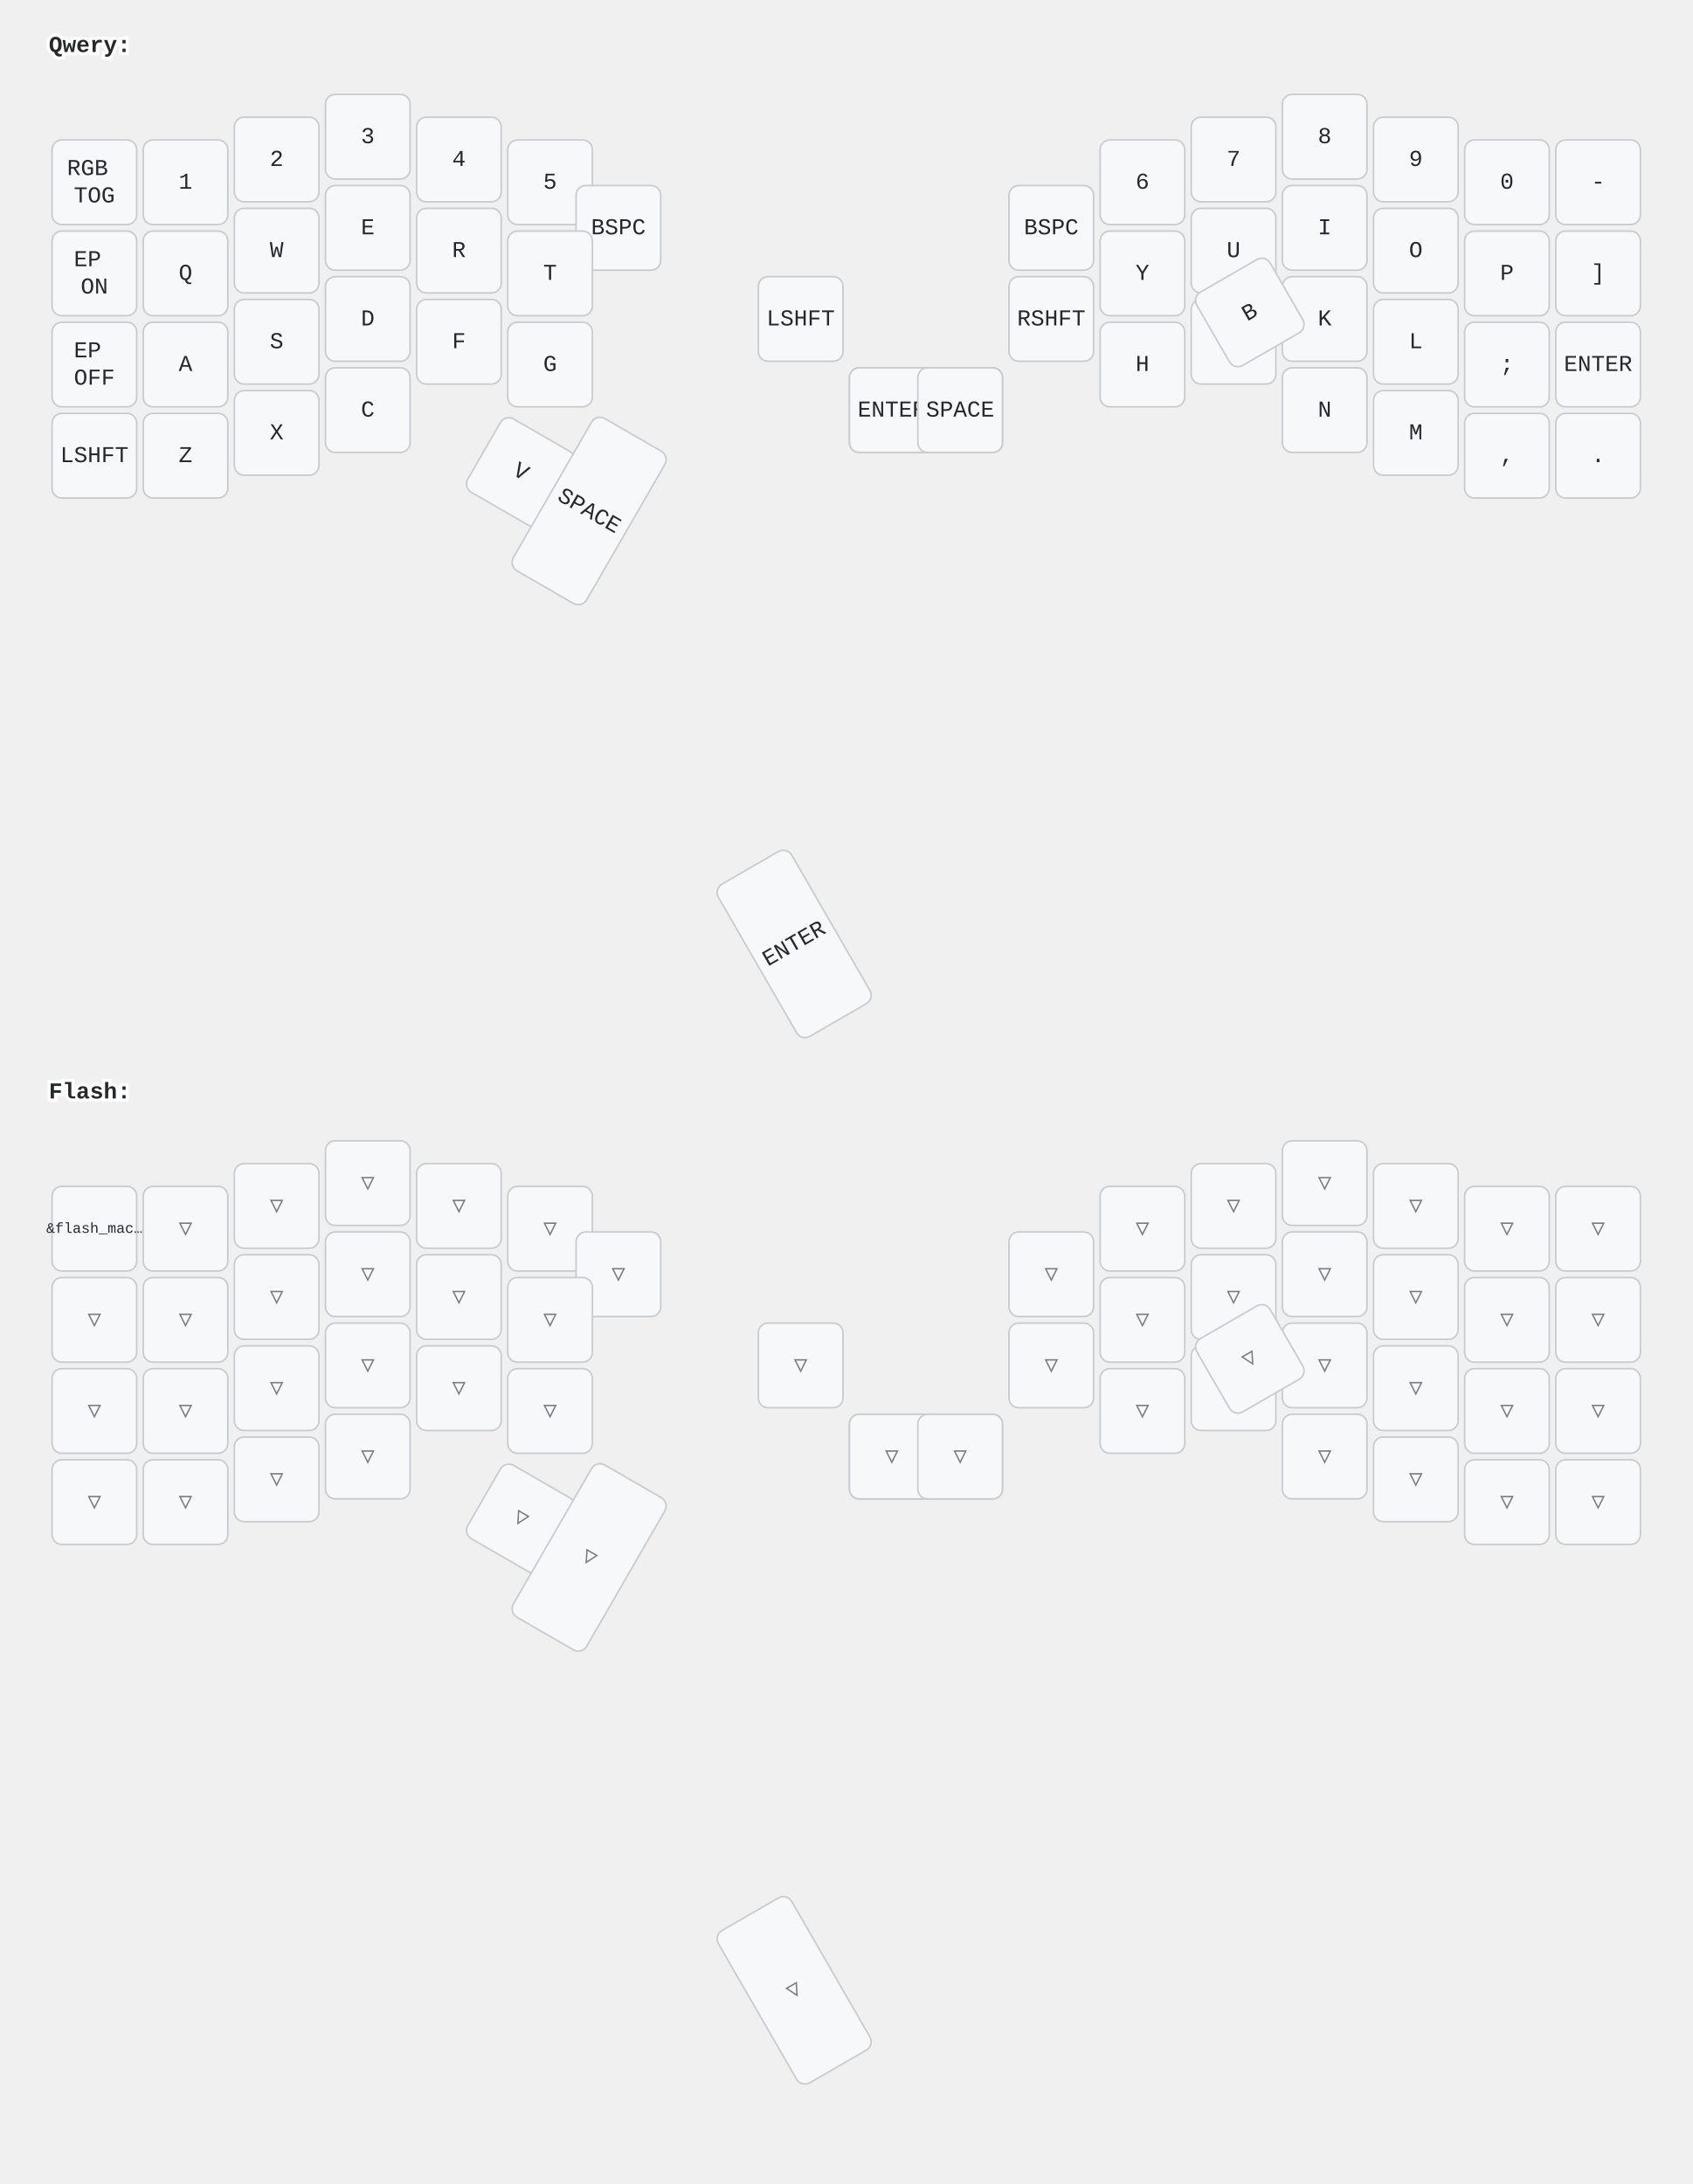
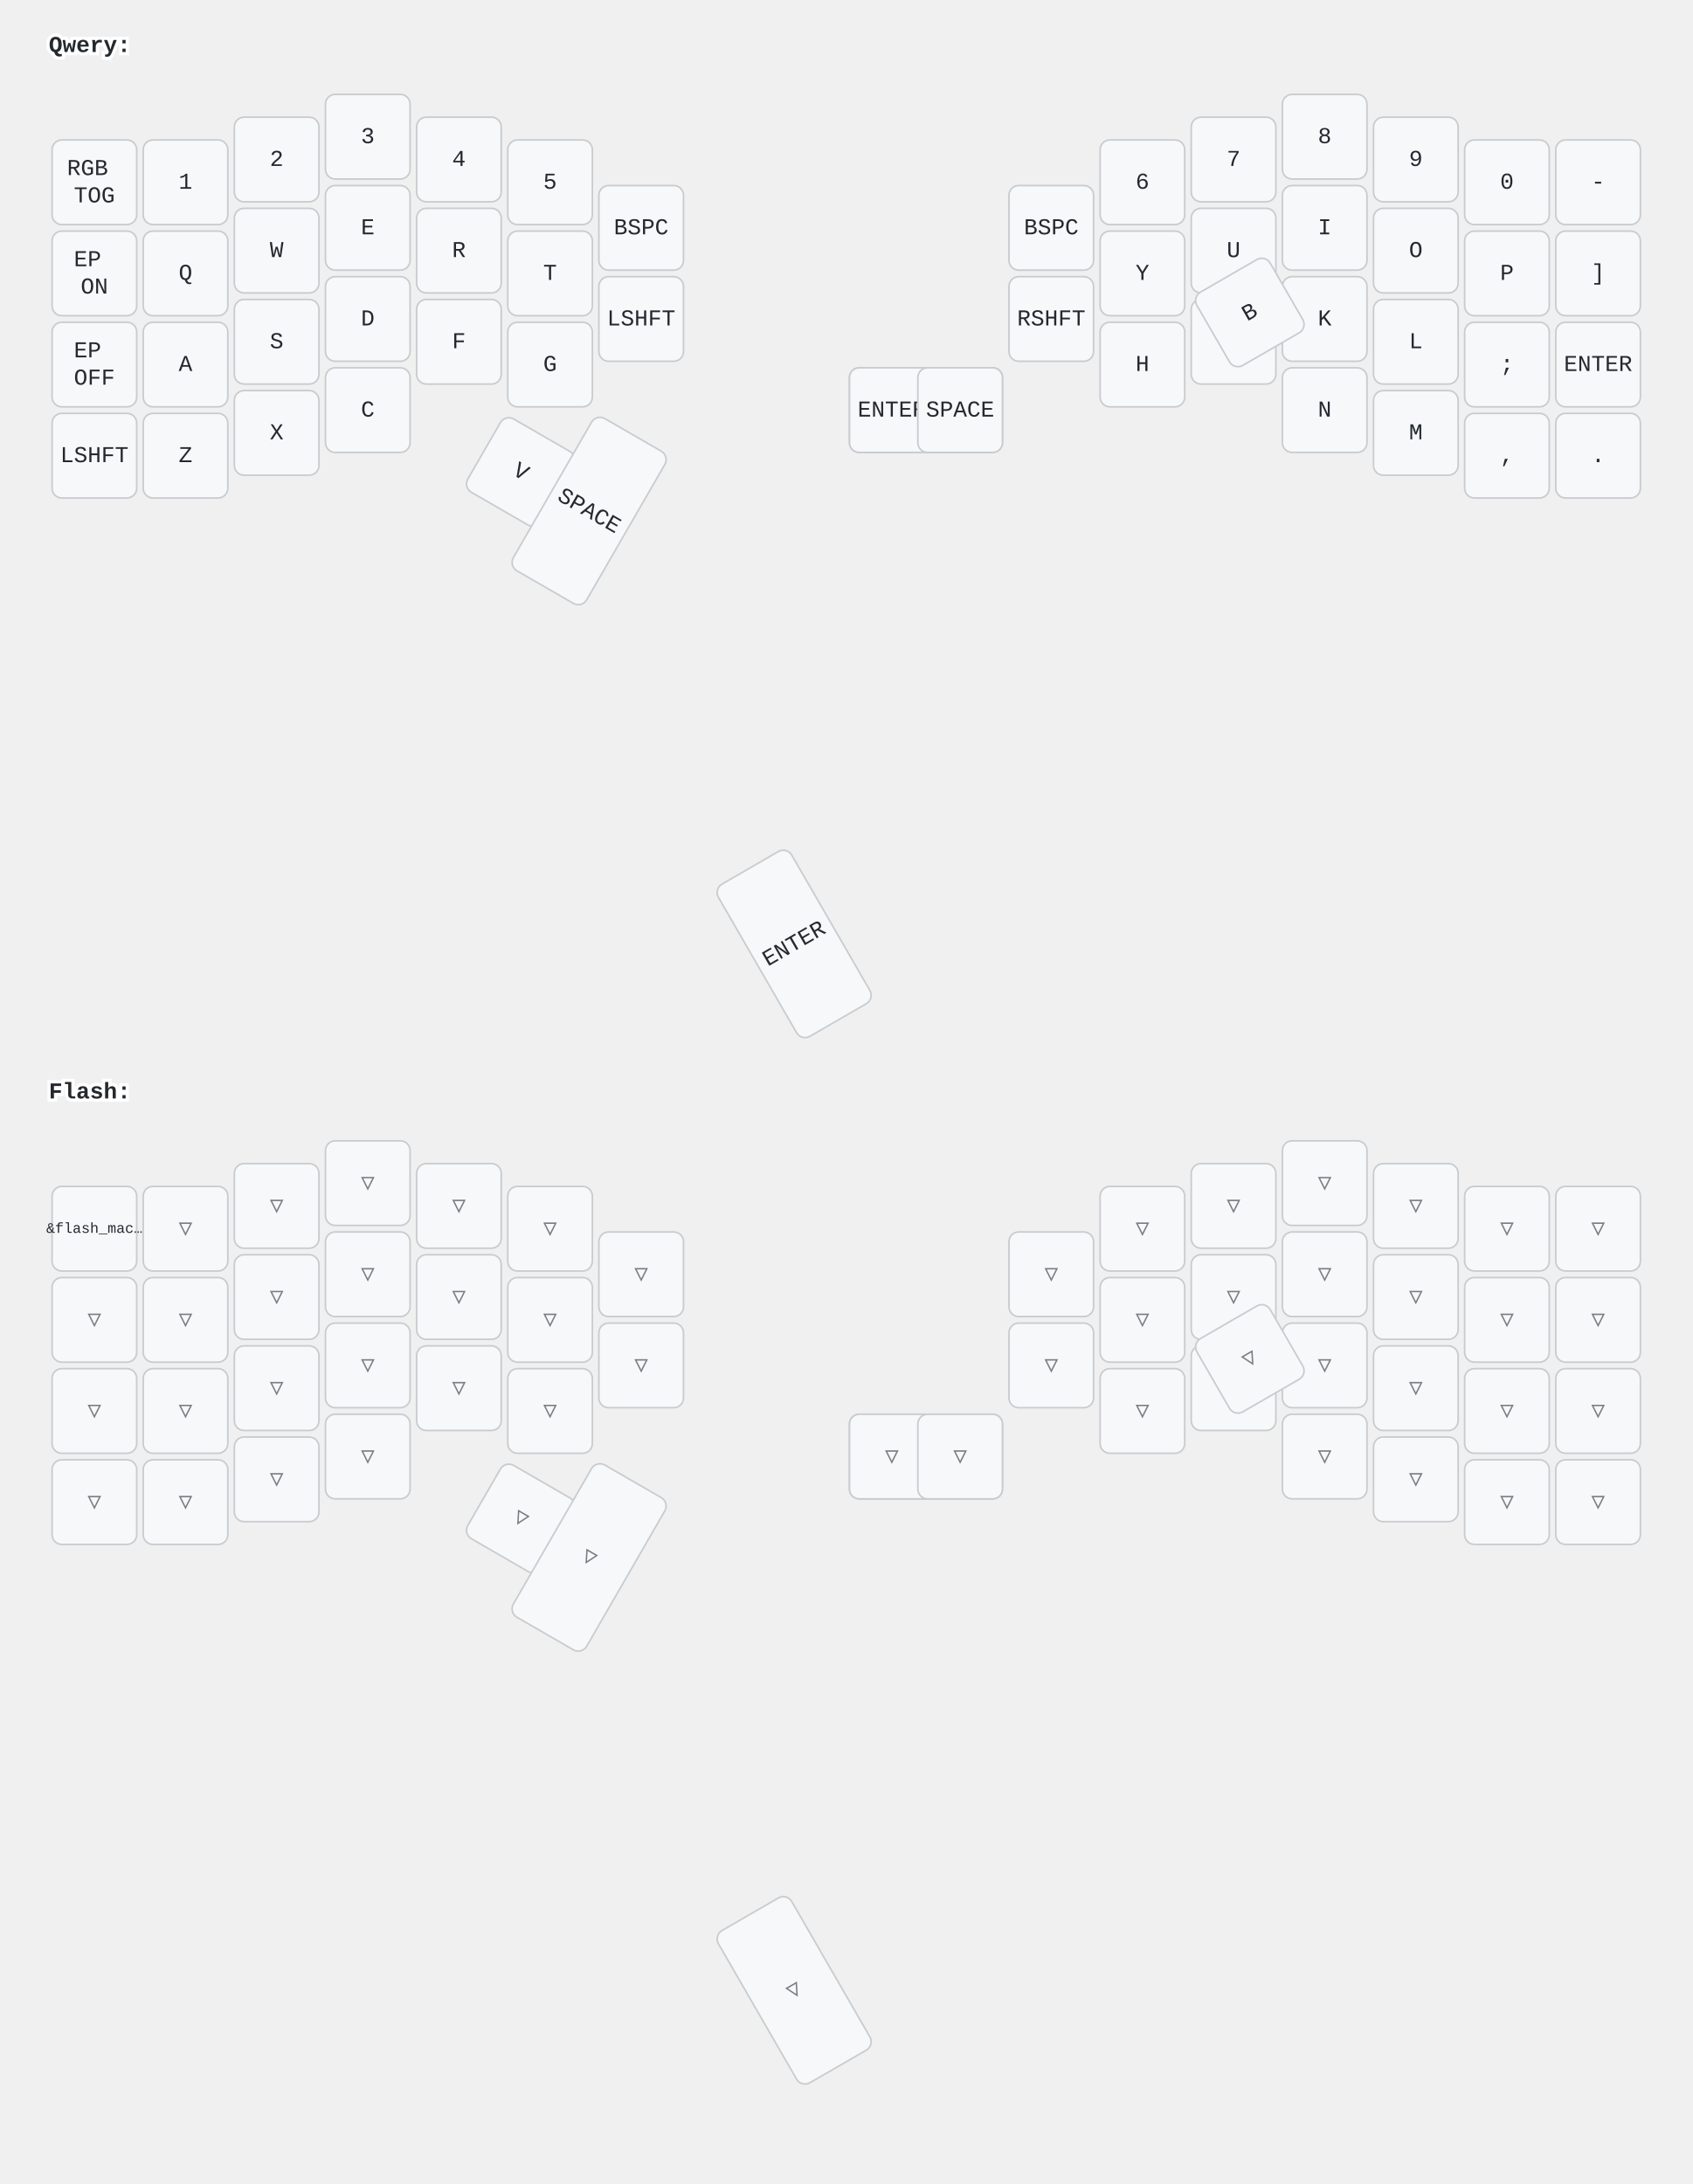
<svg xmlns="http://www.w3.org/2000/svg" width="1040" height="1342" viewBox="0 0 1040 1342" class="keymap">
  <style>/* inherit to force styles through use tags */
svg path {
    fill: inherit;
}

/* font and background color specifications */
svg.keymap {
    font-family: SFMono-Regular,Consolas,Liberation Mono,Menlo,monospace;
    font-size: 14px;
    font-kerning: normal;
    text-rendering: optimizeLegibility;
    fill: #24292e;
}

/* default key styling */
rect.key {
    fill: #f6f8fa;
}

rect.key, rect.combo {
    stroke: #c9cccf;
    stroke-width: 1;
}

/* default key side styling, only used is draw_key_sides is set */
rect.side {
    filter: brightness(90%);
}

/* color accent for combo boxes */
rect.combo, rect.combo-separate {
    fill: #cdf;
}

/* color accent for held keys */
rect.held, rect.combo.held {
    fill: #fdd;
}

/* color accent for ghost (optional) keys */
rect.ghost, rect.combo.ghost {
    stroke-dasharray: 4, 4;
    stroke-width: 2;
}

text {
    text-anchor: middle;
    dominant-baseline: middle;
}

/* styling for layer labels */
text.label {
    font-weight: bold;
    text-anchor: start;
    stroke: white;
    stroke-width: 4;
    paint-order: stroke;
}

/* styling for optional footer */
text.footer {
    text-anchor: end;
    dominant-baseline: auto;
    stroke: white;
    stroke-width: 4;
    paint-order: stroke;
}

/* styling for combo tap, and key hold/shifted label text */
text.combo, text.hold, text.shifted {
    font-size: 11px;
}

text.hold {
    text-anchor: middle;
    dominant-baseline: auto;
}

text.shifted {
    text-anchor: middle;
    dominant-baseline: hanging;
}

text.layer-activator {
    text-decoration: underline;
}

/* styling for hold/shifted label text in combo box */
text.combo.hold, text.combo.shifted {
    font-size: 8px;
}

/* lighter symbol for transparent keys */
text.trans {
    fill: #7b7e81;
}

/* styling for combo dendrons */
path.combo {
    stroke-width: 1;
    stroke: gray;
    fill: none;
}

/* Start Tabler Icons Cleanup */
/* cannot use height/width with glyphs */
.icon-tabler &gt; path {
    fill: inherit;
    stroke: inherit;
    stroke-width: 2;
}
/* hide tabler's default box */
.icon-tabler &gt; path[stroke="none"][fill="none"] {
    visibility: hidden;
}
/* End Tabler Icons Cleanup */
</style>
  <g transform="translate(30, 0)" class="layer-Qwery">
    <text x="0" y="28" class="label" id="Qwery">Qwery:</text>
    <g transform="translate(0, 56)">
      <g transform="translate(28, 56)" class="key keypos-0">
        <rect rx="6" ry="6" x="-26" y="-26" width="52" height="52" class="key" />
        <text x="0" y="0" class="key tap">
          <tspan x="0" dy="-0.6em">RGB</tspan>
          <tspan x="0" dy="1.2em">TOG</tspan>
        </text>
      </g>
      <g transform="translate(84, 56)" class="key keypos-1">
        <rect rx="6" ry="6" x="-26" y="-26" width="52" height="52" class="key" />
        <text x="0" y="0" class="key tap">1</text>
      </g>
      <g transform="translate(140, 42)" class="key keypos-2">
        <rect rx="6" ry="6" x="-26" y="-26" width="52" height="52" class="key" />
        <text x="0" y="0" class="key tap">2</text>
      </g>
      <g transform="translate(196, 28)" class="key keypos-3">
        <rect rx="6" ry="6" x="-26" y="-26" width="52" height="52" class="key" />
        <text x="0" y="0" class="key tap">3</text>
      </g>
      <g transform="translate(252, 42)" class="key keypos-4">
        <rect rx="6" ry="6" x="-26" y="-26" width="52" height="52" class="key" />
        <text x="0" y="0" class="key tap">4</text>
      </g>
      <g transform="translate(308, 56)" class="key keypos-5">
        <rect rx="6" ry="6" x="-26" y="-26" width="52" height="52" class="key" />
        <text x="0" y="0" class="key tap">5</text>
      </g>
-       <g transform="translate(350, 84)" class="key keypos-6">
+       <g transform="translate(364, 84)" class="key keypos-6">
        <rect rx="6" ry="6" x="-26" y="-26" width="52" height="52" class="key" />
        <text x="0" y="0" class="key tap">BSPC</text>
      </g>
      <g transform="translate(616, 84)" class="key keypos-7">
        <rect rx="6" ry="6" x="-26" y="-26" width="52" height="52" class="key" />
        <text x="0" y="0" class="key tap">BSPC</text>
      </g>
      <g transform="translate(672, 56)" class="key keypos-8">
        <rect rx="6" ry="6" x="-26" y="-26" width="52" height="52" class="key" />
        <text x="0" y="0" class="key tap">6</text>
      </g>
      <g transform="translate(728, 42)" class="key keypos-9">
        <rect rx="6" ry="6" x="-26" y="-26" width="52" height="52" class="key" />
        <text x="0" y="0" class="key tap">7</text>
      </g>
      <g transform="translate(784, 28)" class="key keypos-10">
        <rect rx="6" ry="6" x="-26" y="-26" width="52" height="52" class="key" />
        <text x="0" y="0" class="key tap">8</text>
      </g>
      <g transform="translate(840, 42)" class="key keypos-11">
        <rect rx="6" ry="6" x="-26" y="-26" width="52" height="52" class="key" />
        <text x="0" y="0" class="key tap">9</text>
      </g>
      <g transform="translate(896, 56)" class="key keypos-12">
        <rect rx="6" ry="6" x="-26" y="-26" width="52" height="52" class="key" />
        <text x="0" y="0" class="key tap">0</text>
      </g>
      <g transform="translate(952, 56)" class="key keypos-13">
        <rect rx="6" ry="6" x="-26" y="-26" width="52" height="52" class="key" />
        <text x="0" y="0" class="key tap">-</text>
      </g>
      <g transform="translate(28, 112)" class="key keypos-14">
        <rect rx="6" ry="6" x="-26" y="-26" width="52" height="52" class="key" />
        <text x="0" y="0" class="key tap">
          <tspan x="0" dy="-0.6em">EP</tspan>
          <tspan x="0" dy="1.2em">ON</tspan>
        </text>
      </g>
      <g transform="translate(84, 112)" class="key keypos-15">
        <rect rx="6" ry="6" x="-26" y="-26" width="52" height="52" class="key" />
        <text x="0" y="0" class="key tap">Q</text>
      </g>
      <g transform="translate(140, 98)" class="key keypos-16">
        <rect rx="6" ry="6" x="-26" y="-26" width="52" height="52" class="key" />
        <text x="0" y="0" class="key tap">W</text>
      </g>
      <g transform="translate(196, 84)" class="key keypos-17">
        <rect rx="6" ry="6" x="-26" y="-26" width="52" height="52" class="key" />
        <text x="0" y="0" class="key tap">E</text>
      </g>
      <g transform="translate(252, 98)" class="key keypos-18">
        <rect rx="6" ry="6" x="-26" y="-26" width="52" height="52" class="key" />
        <text x="0" y="0" class="key tap">R</text>
      </g>
      <g transform="translate(308, 112)" class="key keypos-19">
        <rect rx="6" ry="6" x="-26" y="-26" width="52" height="52" class="key" />
        <text x="0" y="0" class="key tap">T</text>
      </g>
-       <g transform="translate(462, 140)" class="key keypos-20">
+       <g transform="translate(364, 140)" class="key keypos-20">
        <rect rx="6" ry="6" x="-26" y="-26" width="52" height="52" class="key" />
        <text x="0" y="0" class="key tap">LSHFT</text>
      </g>
      <g transform="translate(616, 140)" class="key keypos-21">
        <rect rx="6" ry="6" x="-26" y="-26" width="52" height="52" class="key" />
        <text x="0" y="0" class="key tap">RSHFT</text>
      </g>
      <g transform="translate(672, 112)" class="key keypos-22">
        <rect rx="6" ry="6" x="-26" y="-26" width="52" height="52" class="key" />
        <text x="0" y="0" class="key tap">Y</text>
      </g>
      <g transform="translate(728, 98)" class="key keypos-23">
        <rect rx="6" ry="6" x="-26" y="-26" width="52" height="52" class="key" />
        <text x="0" y="0" class="key tap">U</text>
      </g>
      <g transform="translate(784, 84)" class="key keypos-24">
        <rect rx="6" ry="6" x="-26" y="-26" width="52" height="52" class="key" />
        <text x="0" y="0" class="key tap">I</text>
      </g>
      <g transform="translate(840, 98)" class="key keypos-25">
        <rect rx="6" ry="6" x="-26" y="-26" width="52" height="52" class="key" />
        <text x="0" y="0" class="key tap">O</text>
      </g>
      <g transform="translate(896, 112)" class="key keypos-26">
        <rect rx="6" ry="6" x="-26" y="-26" width="52" height="52" class="key" />
        <text x="0" y="0" class="key tap">P</text>
      </g>
      <g transform="translate(952, 112)" class="key keypos-27">
        <rect rx="6" ry="6" x="-26" y="-26" width="52" height="52" class="key" />
        <text x="0" y="0" class="key tap">]</text>
      </g>
      <g transform="translate(28, 168)" class="key keypos-28">
        <rect rx="6" ry="6" x="-26" y="-26" width="52" height="52" class="key" />
        <text x="0" y="0" class="key tap">
          <tspan x="0" dy="-0.6em">EP</tspan>
          <tspan x="0" dy="1.2em">OFF</tspan>
        </text>
      </g>
      <g transform="translate(84, 168)" class="key keypos-29">
        <rect rx="6" ry="6" x="-26" y="-26" width="52" height="52" class="key" />
        <text x="0" y="0" class="key tap">A</text>
      </g>
      <g transform="translate(140, 154)" class="key keypos-30">
        <rect rx="6" ry="6" x="-26" y="-26" width="52" height="52" class="key" />
        <text x="0" y="0" class="key tap">S</text>
      </g>
      <g transform="translate(196, 140)" class="key keypos-31">
        <rect rx="6" ry="6" x="-26" y="-26" width="52" height="52" class="key" />
        <text x="0" y="0" class="key tap">D</text>
      </g>
      <g transform="translate(252, 154)" class="key keypos-32">
        <rect rx="6" ry="6" x="-26" y="-26" width="52" height="52" class="key" />
        <text x="0" y="0" class="key tap">F</text>
      </g>
      <g transform="translate(308, 168)" class="key keypos-33">
        <rect rx="6" ry="6" x="-26" y="-26" width="52" height="52" class="key" />
        <text x="0" y="0" class="key tap">G</text>
      </g>
      <g transform="translate(518, 196)" class="key keypos-34">
        <rect rx="6" ry="6" x="-26" y="-26" width="52" height="52" class="key" />
        <text x="0" y="0" class="key tap">TAB</text>
      </g>
      <g transform="translate(560, 196)" class="key keypos-35">
        <rect rx="6" ry="6" x="-26" y="-26" width="52" height="52" class="key" />
        <text x="0" y="0" class="key tap">TAB</text>
      </g>
      <g transform="translate(672, 168)" class="key keypos-36">
        <rect rx="6" ry="6" x="-26" y="-26" width="52" height="52" class="key" />
        <text x="0" y="0" class="key tap">H</text>
      </g>
      <g transform="translate(728, 154)" class="key keypos-37">
        <rect rx="6" ry="6" x="-26" y="-26" width="52" height="52" class="key" />
        <text x="0" y="0" class="key tap">J</text>
      </g>
      <g transform="translate(784, 140)" class="key keypos-38">
        <rect rx="6" ry="6" x="-26" y="-26" width="52" height="52" class="key" />
        <text x="0" y="0" class="key tap">K</text>
      </g>
      <g transform="translate(840, 154)" class="key keypos-39">
        <rect rx="6" ry="6" x="-26" y="-26" width="52" height="52" class="key" />
        <text x="0" y="0" class="key tap">L</text>
      </g>
      <g transform="translate(896, 168)" class="key keypos-40">
        <rect rx="6" ry="6" x="-26" y="-26" width="52" height="52" class="key" />
        <text x="0" y="0" class="key tap">;</text>
      </g>
      <g transform="translate(952, 168)" class="key keypos-41">
        <rect rx="6" ry="6" x="-26" y="-26" width="52" height="52" class="key" />
        <text x="0" y="0" class="key tap">ENTER</text>
      </g>
      <g transform="translate(28, 224)" class="key keypos-42">
        <rect rx="6" ry="6" x="-26" y="-26" width="52" height="52" class="key" />
        <text x="0" y="0" class="key tap">LSHFT</text>
      </g>
      <g transform="translate(84, 224)" class="key keypos-43">
        <rect rx="6" ry="6" x="-26" y="-26" width="52" height="52" class="key" />
        <text x="0" y="0" class="key tap">Z</text>
      </g>
      <g transform="translate(140, 210)" class="key keypos-44">
        <rect rx="6" ry="6" x="-26" y="-26" width="52" height="52" class="key" />
        <text x="0" y="0" class="key tap">X</text>
      </g>
      <g transform="translate(196, 196)" class="key keypos-45">
        <rect rx="6" ry="6" x="-26" y="-26" width="52" height="52" class="key" />
        <text x="0" y="0" class="key tap">C</text>
      </g>
      <g transform="translate(290, 234) rotate(30.0)" class="key keypos-46">
        <rect rx="6" ry="6" x="-26" y="-26" width="52" height="52" class="key" />
        <text x="0" y="0" class="key tap">V</text>
      </g>
      <g transform="translate(332, 258) rotate(30.0)" class="key keypos-47">
        <rect rx="6" ry="6" x="-26" y="-54" width="52" height="108" class="key" />
        <text x="0" y="0" class="key tap">SPACE</text>
      </g>
      <g transform="translate(518, 196)" class="key keypos-48">
        <rect rx="6" ry="6" x="-26" y="-26" width="52" height="52" class="key" />
        <text x="0" y="0" class="key tap">ENTER</text>
      </g>
      <g transform="translate(560, 196)" class="key keypos-49">
        <rect rx="6" ry="6" x="-26" y="-26" width="52" height="52" class="key" />
        <text x="0" y="0" class="key tap">SPACE</text>
      </g>
      <g transform="translate(458, 524) rotate(-30.0)" class="key keypos-50">
        <rect rx="6" ry="6" x="-26" y="-54" width="52" height="108" class="key" />
        <text x="0" y="0" class="key tap">ENTER</text>
      </g>
      <g transform="translate(738, 136) rotate(-30.0)" class="key keypos-51">
        <rect rx="6" ry="6" x="-26" y="-26" width="52" height="52" class="key" />
        <text x="0" y="0" class="key tap">B</text>
      </g>
      <g transform="translate(784, 196)" class="key keypos-52">
        <rect rx="6" ry="6" x="-26" y="-26" width="52" height="52" class="key" />
        <text x="0" y="0" class="key tap">N</text>
      </g>
      <g transform="translate(840, 210)" class="key keypos-53">
        <rect rx="6" ry="6" x="-26" y="-26" width="52" height="52" class="key" />
        <text x="0" y="0" class="key tap">M</text>
      </g>
      <g transform="translate(896, 224)" class="key keypos-54">
        <rect rx="6" ry="6" x="-26" y="-26" width="52" height="52" class="key" />
        <text x="0" y="0" class="key tap">,</text>
      </g>
      <g transform="translate(952, 224)" class="key keypos-55">
        <rect rx="6" ry="6" x="-26" y="-26" width="52" height="52" class="key" />
        <text x="0" y="0" class="key tap">.</text>
      </g>
    </g>
  </g>
  <g transform="translate(30, 643)" class="layer-Flash">
    <text x="0" y="28" class="label" id="Flash">Flash:</text>
    <g transform="translate(0, 56)">
      <g transform="translate(28, 56)" class="key keypos-0">
        <rect rx="6" ry="6" x="-26" y="-26" width="52" height="52" class="key" />
        <text x="0" y="0" class="key tap">
          <tspan style="font-size: 64%">&amp;flash_mac…</tspan>
        </text>
      </g>
      <g transform="translate(84, 56)" class="key trans keypos-1">
        <rect rx="6" ry="6" x="-26" y="-26" width="52" height="52" class="key trans" />
        <text x="0" y="0" class="key trans tap">▽</text>
      </g>
      <g transform="translate(140, 42)" class="key trans keypos-2">
        <rect rx="6" ry="6" x="-26" y="-26" width="52" height="52" class="key trans" />
        <text x="0" y="0" class="key trans tap">▽</text>
      </g>
      <g transform="translate(196, 28)" class="key trans keypos-3">
        <rect rx="6" ry="6" x="-26" y="-26" width="52" height="52" class="key trans" />
        <text x="0" y="0" class="key trans tap">▽</text>
      </g>
      <g transform="translate(252, 42)" class="key trans keypos-4">
        <rect rx="6" ry="6" x="-26" y="-26" width="52" height="52" class="key trans" />
        <text x="0" y="0" class="key trans tap">▽</text>
      </g>
      <g transform="translate(308, 56)" class="key trans keypos-5">
        <rect rx="6" ry="6" x="-26" y="-26" width="52" height="52" class="key trans" />
        <text x="0" y="0" class="key trans tap">▽</text>
      </g>
-       <g transform="translate(350, 84)" class="key trans keypos-6">
+       <g transform="translate(364, 84)" class="key trans keypos-6">
        <rect rx="6" ry="6" x="-26" y="-26" width="52" height="52" class="key trans" />
        <text x="0" y="0" class="key trans tap">▽</text>
      </g>
      <g transform="translate(616, 84)" class="key trans keypos-7">
        <rect rx="6" ry="6" x="-26" y="-26" width="52" height="52" class="key trans" />
        <text x="0" y="0" class="key trans tap">▽</text>
      </g>
      <g transform="translate(672, 56)" class="key trans keypos-8">
        <rect rx="6" ry="6" x="-26" y="-26" width="52" height="52" class="key trans" />
        <text x="0" y="0" class="key trans tap">▽</text>
      </g>
      <g transform="translate(728, 42)" class="key trans keypos-9">
        <rect rx="6" ry="6" x="-26" y="-26" width="52" height="52" class="key trans" />
        <text x="0" y="0" class="key trans tap">▽</text>
      </g>
      <g transform="translate(784, 28)" class="key trans keypos-10">
        <rect rx="6" ry="6" x="-26" y="-26" width="52" height="52" class="key trans" />
        <text x="0" y="0" class="key trans tap">▽</text>
      </g>
      <g transform="translate(840, 42)" class="key trans keypos-11">
        <rect rx="6" ry="6" x="-26" y="-26" width="52" height="52" class="key trans" />
        <text x="0" y="0" class="key trans tap">▽</text>
      </g>
      <g transform="translate(896, 56)" class="key trans keypos-12">
        <rect rx="6" ry="6" x="-26" y="-26" width="52" height="52" class="key trans" />
        <text x="0" y="0" class="key trans tap">▽</text>
      </g>
      <g transform="translate(952, 56)" class="key trans keypos-13">
        <rect rx="6" ry="6" x="-26" y="-26" width="52" height="52" class="key trans" />
        <text x="0" y="0" class="key trans tap">▽</text>
      </g>
      <g transform="translate(28, 112)" class="key trans keypos-14">
        <rect rx="6" ry="6" x="-26" y="-26" width="52" height="52" class="key trans" />
        <text x="0" y="0" class="key trans tap">▽</text>
      </g>
      <g transform="translate(84, 112)" class="key trans keypos-15">
        <rect rx="6" ry="6" x="-26" y="-26" width="52" height="52" class="key trans" />
        <text x="0" y="0" class="key trans tap">▽</text>
      </g>
      <g transform="translate(140, 98)" class="key trans keypos-16">
        <rect rx="6" ry="6" x="-26" y="-26" width="52" height="52" class="key trans" />
        <text x="0" y="0" class="key trans tap">▽</text>
      </g>
      <g transform="translate(196, 84)" class="key trans keypos-17">
        <rect rx="6" ry="6" x="-26" y="-26" width="52" height="52" class="key trans" />
        <text x="0" y="0" class="key trans tap">▽</text>
      </g>
      <g transform="translate(252, 98)" class="key trans keypos-18">
        <rect rx="6" ry="6" x="-26" y="-26" width="52" height="52" class="key trans" />
        <text x="0" y="0" class="key trans tap">▽</text>
      </g>
      <g transform="translate(308, 112)" class="key trans keypos-19">
        <rect rx="6" ry="6" x="-26" y="-26" width="52" height="52" class="key trans" />
        <text x="0" y="0" class="key trans tap">▽</text>
      </g>
-       <g transform="translate(462, 140)" class="key trans keypos-20">
+       <g transform="translate(364, 140)" class="key trans keypos-20">
        <rect rx="6" ry="6" x="-26" y="-26" width="52" height="52" class="key trans" />
        <text x="0" y="0" class="key trans tap">▽</text>
      </g>
      <g transform="translate(616, 140)" class="key trans keypos-21">
        <rect rx="6" ry="6" x="-26" y="-26" width="52" height="52" class="key trans" />
        <text x="0" y="0" class="key trans tap">▽</text>
      </g>
      <g transform="translate(672, 112)" class="key trans keypos-22">
        <rect rx="6" ry="6" x="-26" y="-26" width="52" height="52" class="key trans" />
        <text x="0" y="0" class="key trans tap">▽</text>
      </g>
      <g transform="translate(728, 98)" class="key trans keypos-23">
        <rect rx="6" ry="6" x="-26" y="-26" width="52" height="52" class="key trans" />
        <text x="0" y="0" class="key trans tap">▽</text>
      </g>
      <g transform="translate(784, 84)" class="key trans keypos-24">
        <rect rx="6" ry="6" x="-26" y="-26" width="52" height="52" class="key trans" />
        <text x="0" y="0" class="key trans tap">▽</text>
      </g>
      <g transform="translate(840, 98)" class="key trans keypos-25">
        <rect rx="6" ry="6" x="-26" y="-26" width="52" height="52" class="key trans" />
        <text x="0" y="0" class="key trans tap">▽</text>
      </g>
      <g transform="translate(896, 112)" class="key trans keypos-26">
        <rect rx="6" ry="6" x="-26" y="-26" width="52" height="52" class="key trans" />
        <text x="0" y="0" class="key trans tap">▽</text>
      </g>
      <g transform="translate(952, 112)" class="key trans keypos-27">
        <rect rx="6" ry="6" x="-26" y="-26" width="52" height="52" class="key trans" />
        <text x="0" y="0" class="key trans tap">▽</text>
      </g>
      <g transform="translate(28, 168)" class="key trans keypos-28">
        <rect rx="6" ry="6" x="-26" y="-26" width="52" height="52" class="key trans" />
        <text x="0" y="0" class="key trans tap">▽</text>
      </g>
      <g transform="translate(84, 168)" class="key trans keypos-29">
        <rect rx="6" ry="6" x="-26" y="-26" width="52" height="52" class="key trans" />
        <text x="0" y="0" class="key trans tap">▽</text>
      </g>
      <g transform="translate(140, 154)" class="key trans keypos-30">
        <rect rx="6" ry="6" x="-26" y="-26" width="52" height="52" class="key trans" />
        <text x="0" y="0" class="key trans tap">▽</text>
      </g>
      <g transform="translate(196, 140)" class="key trans keypos-31">
        <rect rx="6" ry="6" x="-26" y="-26" width="52" height="52" class="key trans" />
        <text x="0" y="0" class="key trans tap">▽</text>
      </g>
      <g transform="translate(252, 154)" class="key trans keypos-32">
        <rect rx="6" ry="6" x="-26" y="-26" width="52" height="52" class="key trans" />
        <text x="0" y="0" class="key trans tap">▽</text>
      </g>
      <g transform="translate(308, 168)" class="key trans keypos-33">
        <rect rx="6" ry="6" x="-26" y="-26" width="52" height="52" class="key trans" />
        <text x="0" y="0" class="key trans tap">▽</text>
      </g>
      <g transform="translate(518, 196)" class="key trans keypos-34">
        <rect rx="6" ry="6" x="-26" y="-26" width="52" height="52" class="key trans" />
        <text x="0" y="0" class="key trans tap">▽</text>
      </g>
      <g transform="translate(560, 196)" class="key trans keypos-35">
        <rect rx="6" ry="6" x="-26" y="-26" width="52" height="52" class="key trans" />
        <text x="0" y="0" class="key trans tap">▽</text>
      </g>
      <g transform="translate(672, 168)" class="key trans keypos-36">
        <rect rx="6" ry="6" x="-26" y="-26" width="52" height="52" class="key trans" />
        <text x="0" y="0" class="key trans tap">▽</text>
      </g>
      <g transform="translate(728, 154)" class="key trans keypos-37">
        <rect rx="6" ry="6" x="-26" y="-26" width="52" height="52" class="key trans" />
        <text x="0" y="0" class="key trans tap">▽</text>
      </g>
      <g transform="translate(784, 140)" class="key trans keypos-38">
        <rect rx="6" ry="6" x="-26" y="-26" width="52" height="52" class="key trans" />
        <text x="0" y="0" class="key trans tap">▽</text>
      </g>
      <g transform="translate(840, 154)" class="key trans keypos-39">
        <rect rx="6" ry="6" x="-26" y="-26" width="52" height="52" class="key trans" />
        <text x="0" y="0" class="key trans tap">▽</text>
      </g>
      <g transform="translate(896, 168)" class="key trans keypos-40">
        <rect rx="6" ry="6" x="-26" y="-26" width="52" height="52" class="key trans" />
        <text x="0" y="0" class="key trans tap">▽</text>
      </g>
      <g transform="translate(952, 168)" class="key trans keypos-41">
        <rect rx="6" ry="6" x="-26" y="-26" width="52" height="52" class="key trans" />
        <text x="0" y="0" class="key trans tap">▽</text>
      </g>
      <g transform="translate(28, 224)" class="key trans keypos-42">
        <rect rx="6" ry="6" x="-26" y="-26" width="52" height="52" class="key trans" />
        <text x="0" y="0" class="key trans tap">▽</text>
      </g>
      <g transform="translate(84, 224)" class="key trans keypos-43">
        <rect rx="6" ry="6" x="-26" y="-26" width="52" height="52" class="key trans" />
        <text x="0" y="0" class="key trans tap">▽</text>
      </g>
      <g transform="translate(140, 210)" class="key trans keypos-44">
        <rect rx="6" ry="6" x="-26" y="-26" width="52" height="52" class="key trans" />
        <text x="0" y="0" class="key trans tap">▽</text>
      </g>
      <g transform="translate(196, 196)" class="key trans keypos-45">
        <rect rx="6" ry="6" x="-26" y="-26" width="52" height="52" class="key trans" />
        <text x="0" y="0" class="key trans tap">▽</text>
      </g>
      <g transform="translate(290, 234) rotate(30.0)" class="key trans keypos-46">
        <rect rx="6" ry="6" x="-26" y="-26" width="52" height="52" class="key trans" />
        <text x="0" y="0" class="key trans tap">▽</text>
      </g>
      <g transform="translate(332, 258) rotate(30.0)" class="key trans keypos-47">
        <rect rx="6" ry="6" x="-26" y="-54" width="52" height="108" class="key trans" />
        <text x="0" y="0" class="key trans tap">▽</text>
      </g>
      <g transform="translate(518, 196)" class="key trans keypos-48">
        <rect rx="6" ry="6" x="-26" y="-26" width="52" height="52" class="key trans" />
        <text x="0" y="0" class="key trans tap">▽</text>
      </g>
      <g transform="translate(560, 196)" class="key trans keypos-49">
        <rect rx="6" ry="6" x="-26" y="-26" width="52" height="52" class="key trans" />
        <text x="0" y="0" class="key trans tap">▽</text>
      </g>
      <g transform="translate(458, 524) rotate(-30.0)" class="key trans keypos-50">
        <rect rx="6" ry="6" x="-26" y="-54" width="52" height="108" class="key trans" />
        <text x="0" y="0" class="key trans tap">▽</text>
      </g>
      <g transform="translate(738, 136) rotate(-30.0)" class="key trans keypos-51">
        <rect rx="6" ry="6" x="-26" y="-26" width="52" height="52" class="key trans" />
        <text x="0" y="0" class="key trans tap">▽</text>
      </g>
      <g transform="translate(784, 196)" class="key trans keypos-52">
        <rect rx="6" ry="6" x="-26" y="-26" width="52" height="52" class="key trans" />
        <text x="0" y="0" class="key trans tap">▽</text>
      </g>
      <g transform="translate(840, 210)" class="key trans keypos-53">
        <rect rx="6" ry="6" x="-26" y="-26" width="52" height="52" class="key trans" />
        <text x="0" y="0" class="key trans tap">▽</text>
      </g>
      <g transform="translate(896, 224)" class="key trans keypos-54">
        <rect rx="6" ry="6" x="-26" y="-26" width="52" height="52" class="key trans" />
        <text x="0" y="0" class="key trans tap">▽</text>
      </g>
      <g transform="translate(952, 224)" class="key trans keypos-55">
        <rect rx="6" ry="6" x="-26" y="-26" width="52" height="52" class="key trans" />
        <text x="0" y="0" class="key trans tap">▽</text>
      </g>
    </g>
  </g>
</svg>
